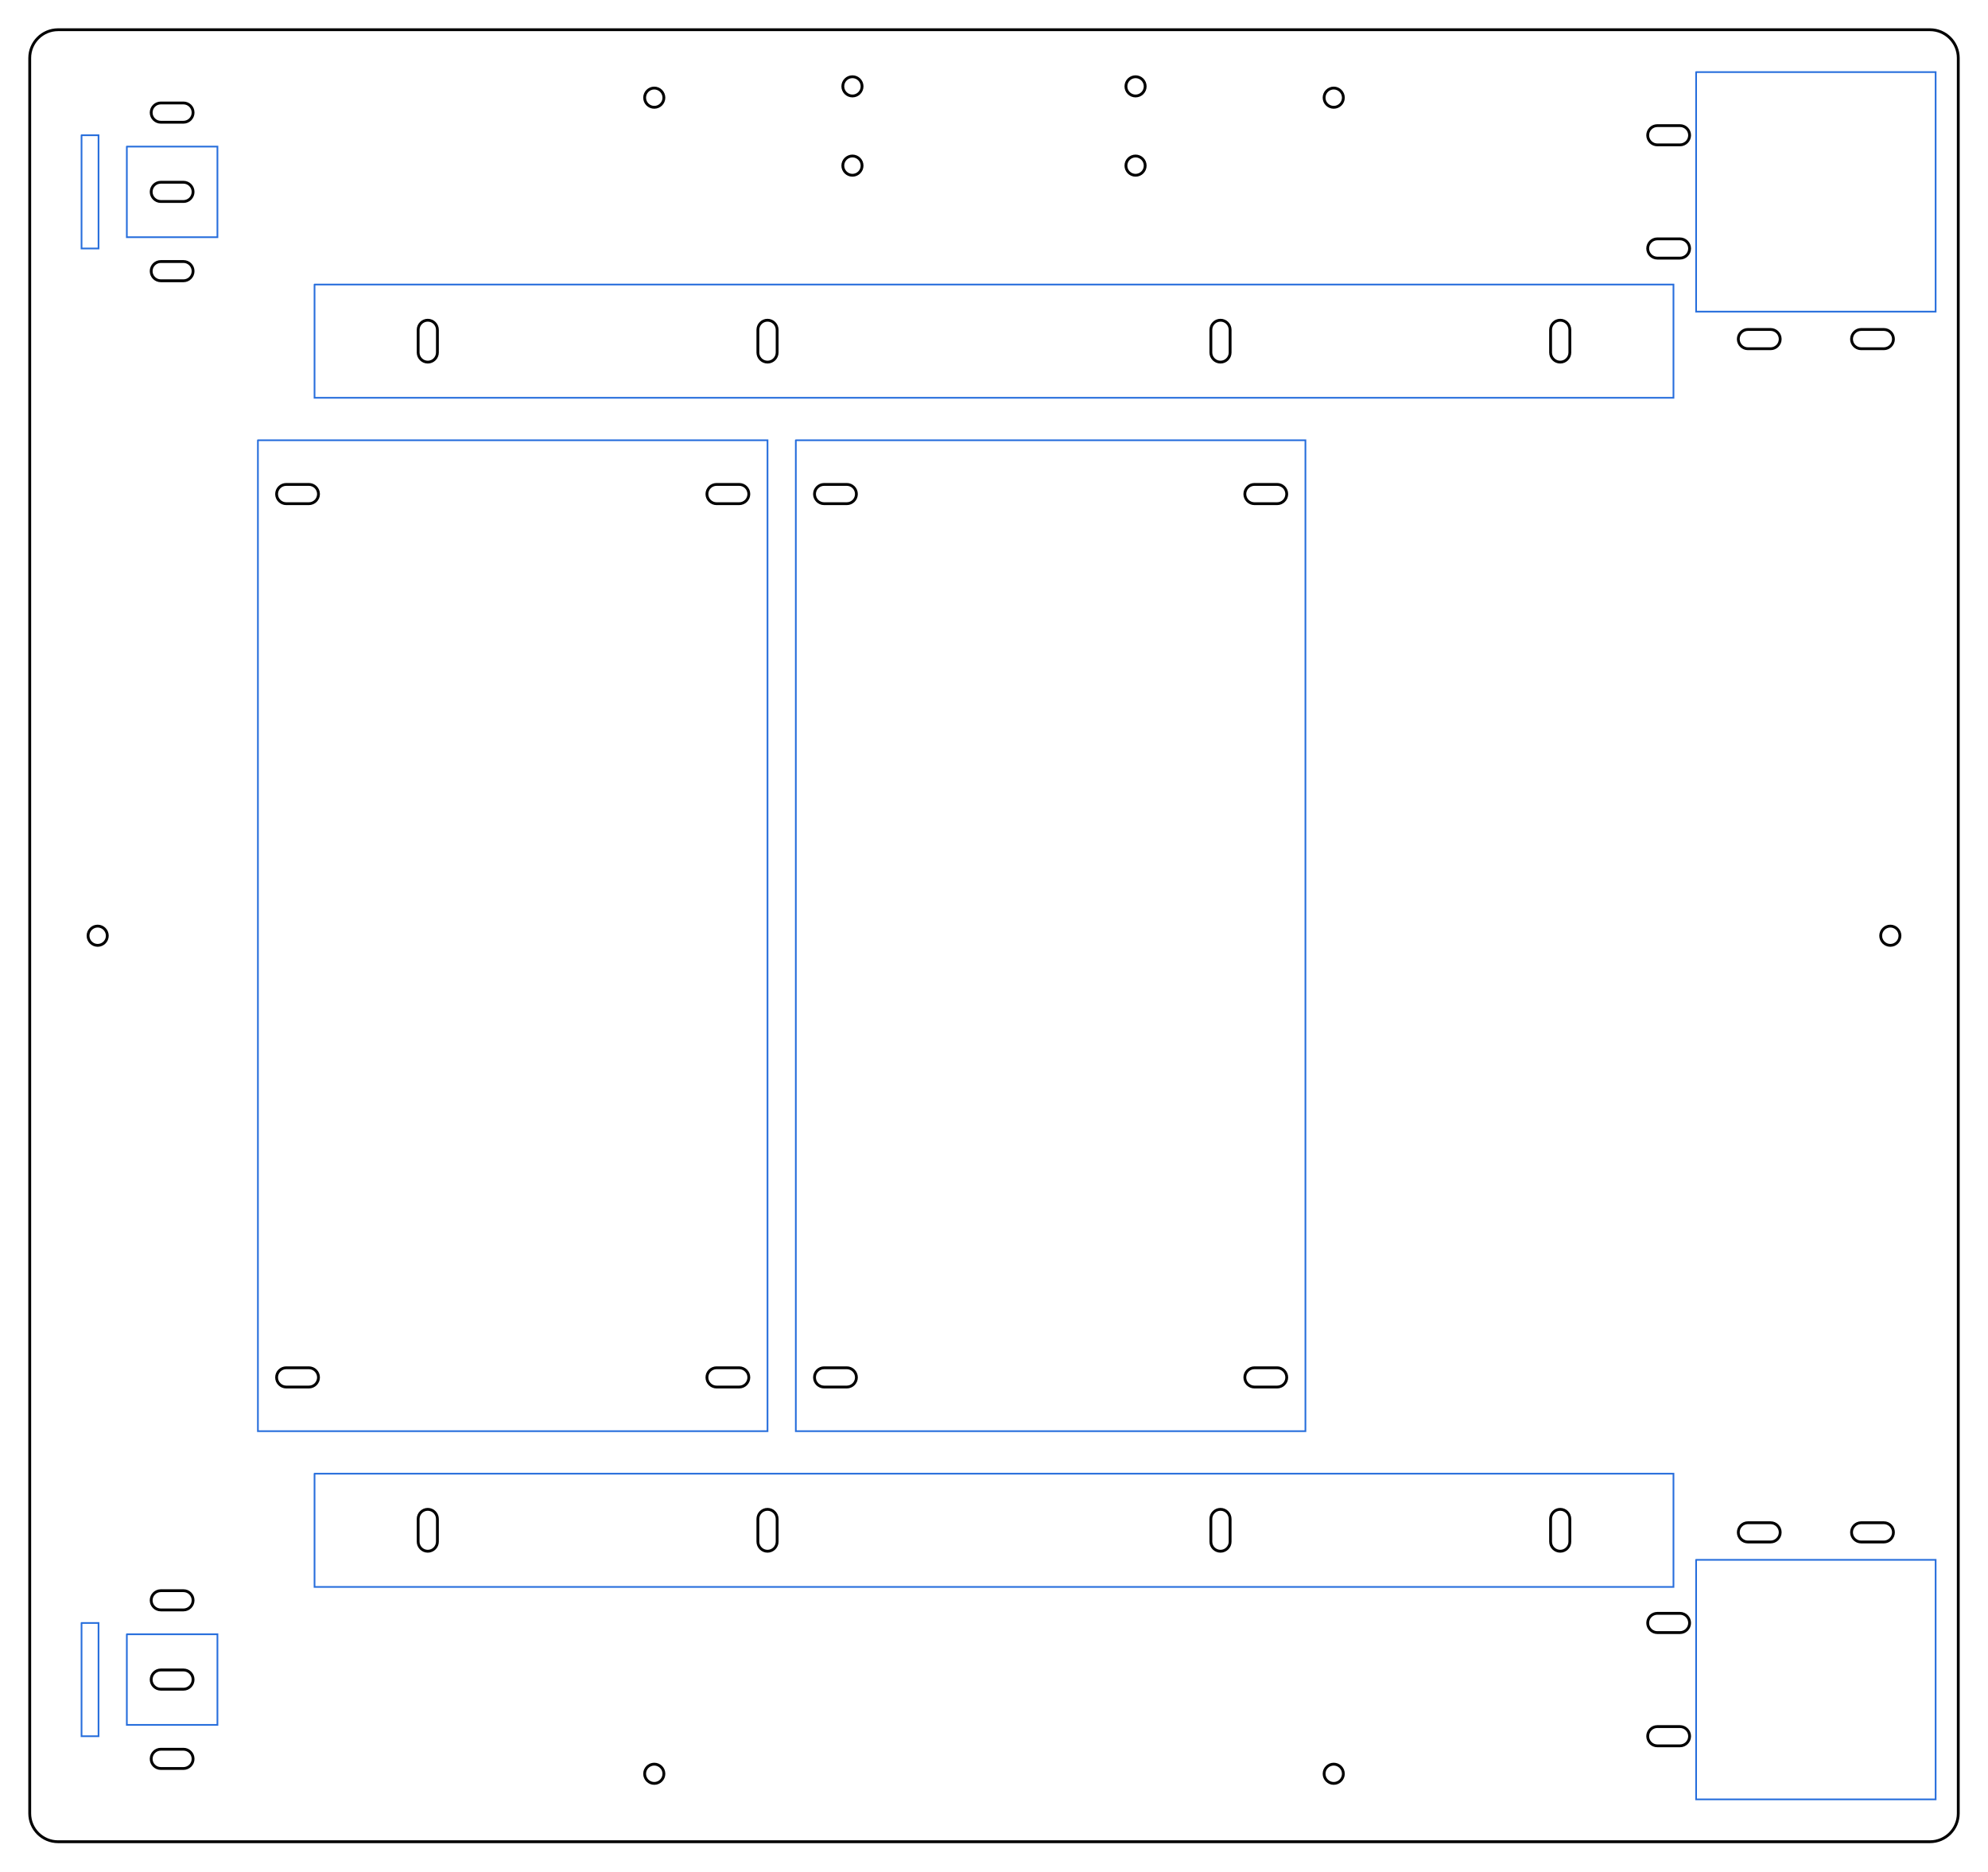
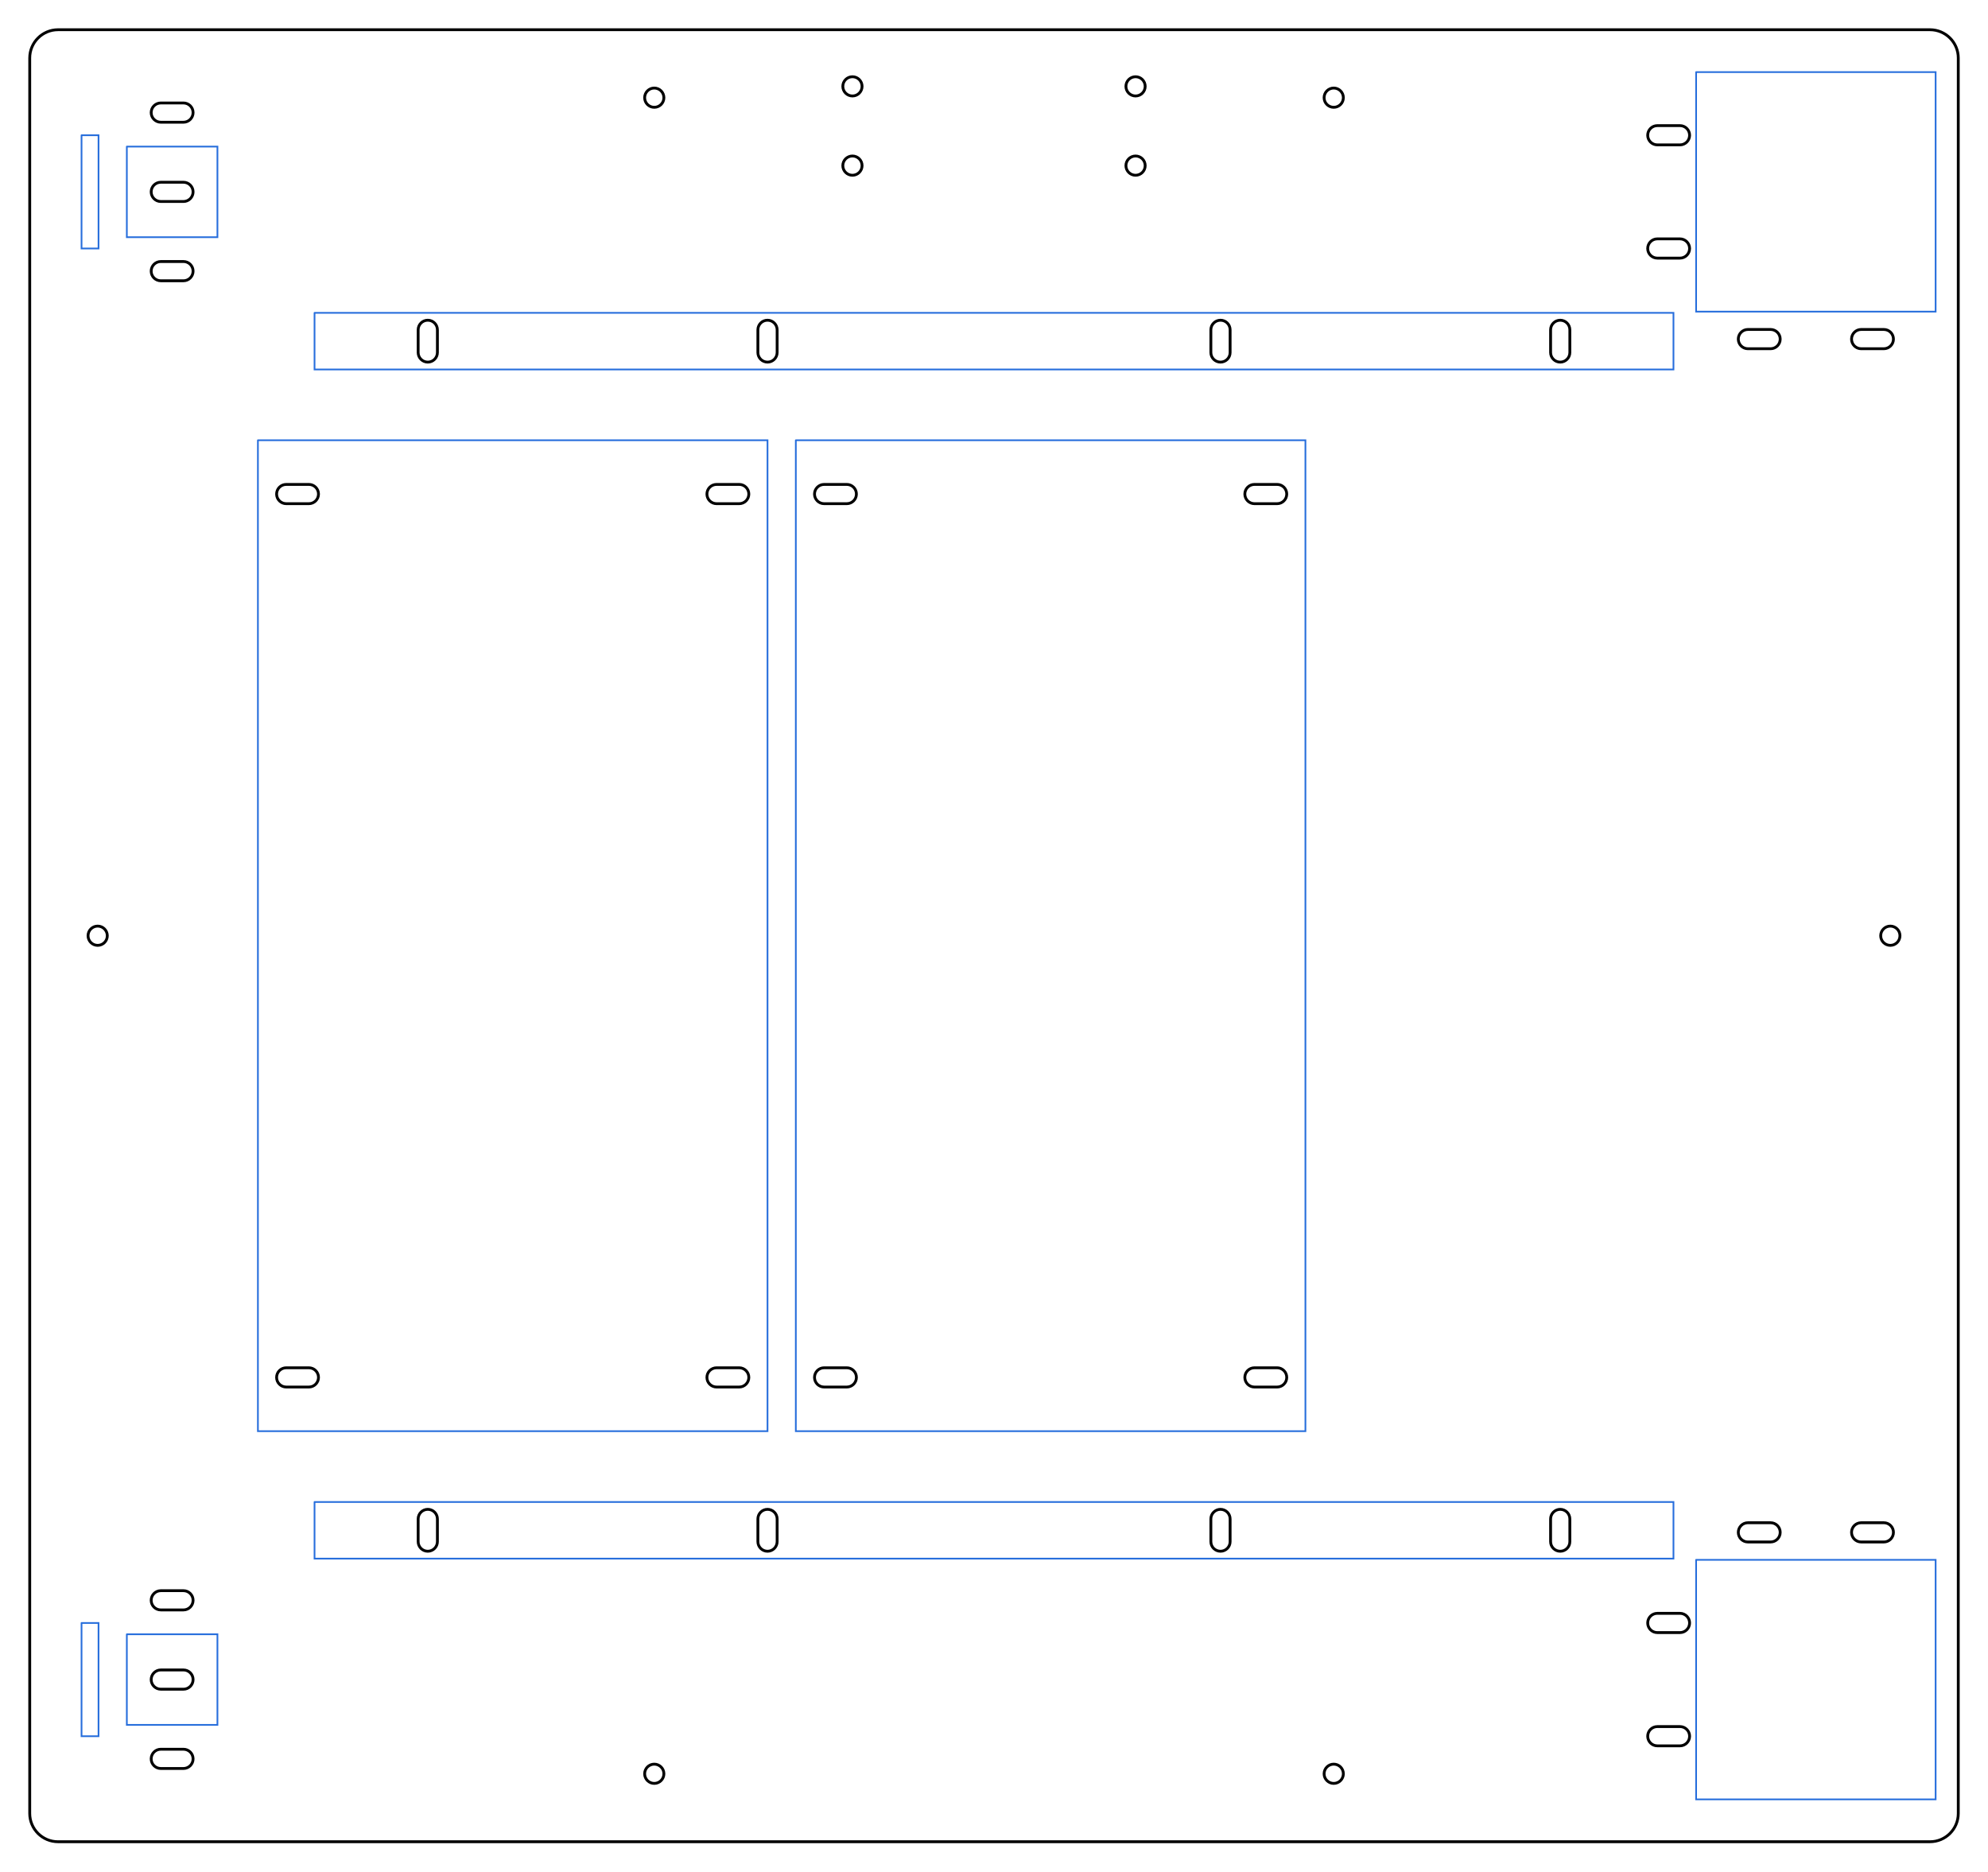
<svg xmlns="http://www.w3.org/2000/svg" width="351.1mm" height="330.5mm" viewBox="-175.55 -165.25 351.1 330.5" version="1.1">
  <g transform="scale(1,-1)" stroke-linecap="round">
    <g fill="none" stroke="rgb(39,110,220)" stroke-width="0.3" id="parts">
-       <path d="M -120.0,-95.0 L -120.0,-115.0 L 120.0,-115.0 L 120.0,-95.0 L -120.0,-95.0" />
+       <path d="M -120.0,-100.0 L -120.0,-110.0 L 120.0,-110.0 L 120.0,-100.0 L -120.0,-100.0" />
      <path d="M 124.0,-110.215 L 124.0,-152.515 L 166.3,-152.515 L 166.3,-110.215 L 124.0,-110.215" />
      <path d="M -153.15,-123.365 L -153.15,-139.365 L -137.15,-139.365 L -137.15,-123.365 L -153.15,-123.365" />
      <path d="M -161.15,-121.365 L -161.15,-141.365 L -158.15,-141.365 L -158.15,-121.365 L -161.15,-121.365" />
-       <path d="M -120.0,115.0 L -120.0,95.0 L 120.0,95.0 L 120.0,115.0 L -120.0,115.0" />
+       <path d="M -120.0,110.0 L -120.0,100.0 L 120.0,100.0 L 120.0,110.0 L -120.0,110.0" />
      <path d="M 124.0,152.515 L 124.0,110.215 L 166.3,110.215 L 166.3,152.515 L 124.0,152.515" />
      <path d="M -153.15,139.365 L -153.15,123.365 L -137.15,123.365 L -137.15,139.365 L -153.15,139.365" />
      <path d="M -161.15,141.365 L -161.15,121.365 L -158.15,121.365 L -158.15,141.365 L -161.15,141.365" />
      <path d="M -130.0,87.5 L -130.0,-87.5 L -40.0,-87.5 L -40.0,87.5 L -130.0,87.5" />
      <path d="M -35.0,87.5 L -35.0,-87.5 L 55.0,-87.5 L 55.0,87.5 L -35.0,87.5" />
    </g>
    <g fill="none" stroke="rgb(0,0,0)" stroke-width="0.5" id="plate">
      <path d="M -170.3,155.0 L -170.3,-155.0 A 5.0,5.0 0.0 0,1 -165.3,-160.0 L 165.3,-160.0 A 5.0,5.0 0.0 0,1 170.3,-155.0 L 170.3,155.0 A 5.0,5.0 0.0 0,1 165.3,160.0 L -165.3,160.0 A 5.0,5.0 0.0 0,1 -170.3,155.0 M -147.15,-143.665 L -143.15,-143.665 A 1.7,1.7 180.0 0,0 -143.15,-147.065 L -147.15,-147.065 A 1.7,1.7 0.0 0,0 -147.15,-143.665 M -147.15,-129.665 L -143.15,-129.665 A 1.7,1.7 180.0 0,0 -143.15,-133.065 L -147.15,-133.065 A 1.7,1.7 0.0 0,0 -147.15,-129.665 M -147.15,-115.665 L -143.15,-115.665 A 1.7,1.7 180.0 0,0 -143.15,-119.065 L -147.15,-119.065 A 1.7,1.7 0.0 0,0 -147.15,-115.665 M -125.0,-76.3 L -121.0,-76.3 A 1.7,1.7 180.0 0,0 -121.0,-79.7 L -125.0,-79.7 A 1.7,1.7 0.0 0,0 -125.0,-76.3 M -101.7,-107.0 L -101.7,-103.0 A 1.7,1.7 -90.0 0,0 -98.3,-103.0 L -98.3,-107.0 A 1.7,1.7 90.0 0,0 -101.7,-107.0 M -58.3,-148.0 A 1.7,1.7 0.0 0,0 -61.7,-148.0 A 1.7,1.7 0.0 0,0 -58.3,-148.0 M -49.0,-76.3 L -45.0,-76.3 A 1.7,1.7 180.0 0,0 -45.0,-79.7 L -49.0,-79.7 A 1.7,1.7 0.0 0,0 -49.0,-76.3 M -41.7,-107.0 L -41.7,-103.0 A 1.7,1.7 -90.0 0,0 -38.3,-103.0 L -38.3,-107.0 A 1.7,1.7 90.0 0,0 -41.7,-107.0 M -30.0,-76.3 L -26.0,-76.3 A 1.7,1.7 180.0 0,0 -26.0,-79.7 L -30.0,-79.7 A 1.7,1.7 0.0 0,0 -30.0,-76.3 M -156.6,-0.0 A 1.7,1.7 0.0 0,0 -160.0,0.0 A 1.7,1.7 0.0 0,0 -156.6,0.0 M 61.7,-148.0 A 1.7,1.7 0.0 0,0 58.3,-148.0 A 1.7,1.7 0.0 0,0 61.7,-148.0 M 38.3,-107.0 L 38.3,-103.0 A 1.7,1.7 -90.0 0,0 41.7,-103.0 L 41.7,-107.0 A 1.7,1.7 90.0 0,0 38.3,-107.0 M 46.0,-76.3 L 50.0,-76.3 A 1.7,1.7 180.0 0,0 50.0,-79.7 L 46.0,-79.7 A 1.7,1.7 0.0 0,0 46.0,-76.3 M 117.15,-139.665 L 121.15,-139.665 A 1.7,1.7 180.0 0,0 121.15,-143.065 L 117.15,-143.065 A 1.7,1.7 0.0 0,0 117.15,-139.665 M 117.15,-119.665 L 121.15,-119.665 A 1.7,1.7 180.0 0,0 121.15,-123.065 L 117.15,-123.065 A 1.7,1.7 0.0 0,0 117.15,-119.665 M 98.3,-107.0 L 98.3,-103.0 A 1.7,1.7 -90.0 0,0 101.7,-103.0 L 101.7,-107.0 A 1.7,1.7 90.0 0,0 98.3,-107.0 M 133.15,-103.665 L 137.15,-103.665 A 1.7,1.7 180.0 0,0 137.15,-107.065 L 133.15,-107.065 A 1.7,1.7 0.0 0,0 133.15,-103.665 M 153.15,-103.665 L 157.15,-103.665 A 1.7,1.7 180.0 0,0 157.15,-107.065 L 153.15,-107.065 A 1.7,1.7 0.0 0,0 153.15,-103.665 M 160.0,-0.0 A 1.7,1.7 0.0 0,0 156.6,0.0 A 1.7,1.7 0.0 0,0 160.0,0.0 M -125.0,79.7 L -121.0,79.7 A 1.7,1.7 180.0 0,0 -121.0,76.3 L -125.0,76.3 A 1.7,1.7 0.0 0,0 -125.0,79.7 M -101.7,103.0 L -101.7,107.0 A 1.7,1.7 -90.0 0,0 -98.3,107.0 L -98.3,103.0 A 1.7,1.7 90.0 0,0 -101.7,103.0 M -147.15,119.065 L -143.15,119.065 A 1.7,1.7 180.0 0,0 -143.15,115.665 L -147.15,115.665 A 1.7,1.7 0.0 0,0 -147.15,119.065 M -147.15,133.065 L -143.15,133.065 A 1.7,1.7 180.0 0,0 -143.15,129.665 L -147.15,129.665 A 1.7,1.7 0.0 0,0 -147.15,133.065 M -147.15,147.065 L -143.15,147.065 A 1.7,1.7 180.0 0,0 -143.15,143.665 L -147.15,143.665 A 1.7,1.7 0.0 0,0 -147.15,147.065 M -49.0,79.7 L -45.0,79.7 A 1.7,1.7 180.0 0,0 -45.0,76.3 L -49.0,76.3 A 1.7,1.7 0.0 0,0 -49.0,79.7 M -30.0,79.7 L -26.0,79.7 A 1.7,1.7 180.0 0,0 -26.0,76.3 L -30.0,76.3 A 1.7,1.7 0.0 0,0 -30.0,79.7 M -41.7,103.0 L -41.7,107.0 A 1.7,1.7 -90.0 0,0 -38.3,107.0 L -38.3,103.0 A 1.7,1.7 90.0 0,0 -41.7,103.0 M -58.3,148.0 A 1.7,1.7 0.0 0,0 -61.7,148.0 A 1.7,1.7 0.0 0,0 -58.3,148.0 M -23.3,136.0 A 1.7,1.7 0.0 0,0 -26.7,136.0 A 1.7,1.7 0.0 0,0 -23.3,136.0 M -23.3,150.0 A 1.7,1.7 0.0 0,0 -26.7,150.0 A 1.7,1.7 0.0 0,0 -23.3,150.0 M 46.0,79.7 L 50.0,79.7 A 1.7,1.7 180.0 0,0 50.0,76.3 L 46.0,76.3 A 1.7,1.7 0.0 0,0 46.0,79.7 M 38.3,103.0 L 38.3,107.0 A 1.7,1.7 -90.0 0,0 41.7,107.0 L 41.7,103.0 A 1.7,1.7 90.0 0,0 38.3,103.0 M 26.7,136.0 A 1.7,1.7 0.0 0,0 23.3,136.0 A 1.7,1.7 0.0 0,0 26.7,136.0 M 26.7,150.0 A 1.7,1.7 0.0 0,0 23.3,150.0 A 1.7,1.7 0.0 0,0 26.7,150.0 M 61.7,148.0 A 1.7,1.7 0.0 0,0 58.3,148.0 A 1.7,1.7 0.0 0,0 61.7,148.0 M 98.3,103.0 L 98.3,107.0 A 1.7,1.7 -90.0 0,0 101.7,107.0 L 101.7,103.0 A 1.7,1.7 90.0 0,0 98.3,103.0 M 133.15,107.065 L 137.15,107.065 A 1.7,1.7 180.0 0,0 137.15,103.665 L 133.15,103.665 A 1.7,1.7 0.0 0,0 133.15,107.065 M 153.15,107.065 L 157.15,107.065 A 1.7,1.7 180.0 0,0 157.15,103.665 L 153.15,103.665 A 1.7,1.7 0.0 0,0 153.15,107.065 M 117.15,123.065 L 121.15,123.065 A 1.7,1.7 180.0 0,0 121.15,119.665 L 117.15,119.665 A 1.7,1.7 0.0 0,0 117.15,123.065 M 117.15,143.065 L 121.15,143.065 A 1.7,1.7 180.0 0,0 121.15,139.665 L 117.15,139.665 A 1.7,1.7 0.0 0,0 117.15,143.065" />
    </g>
  </g>
</svg>
